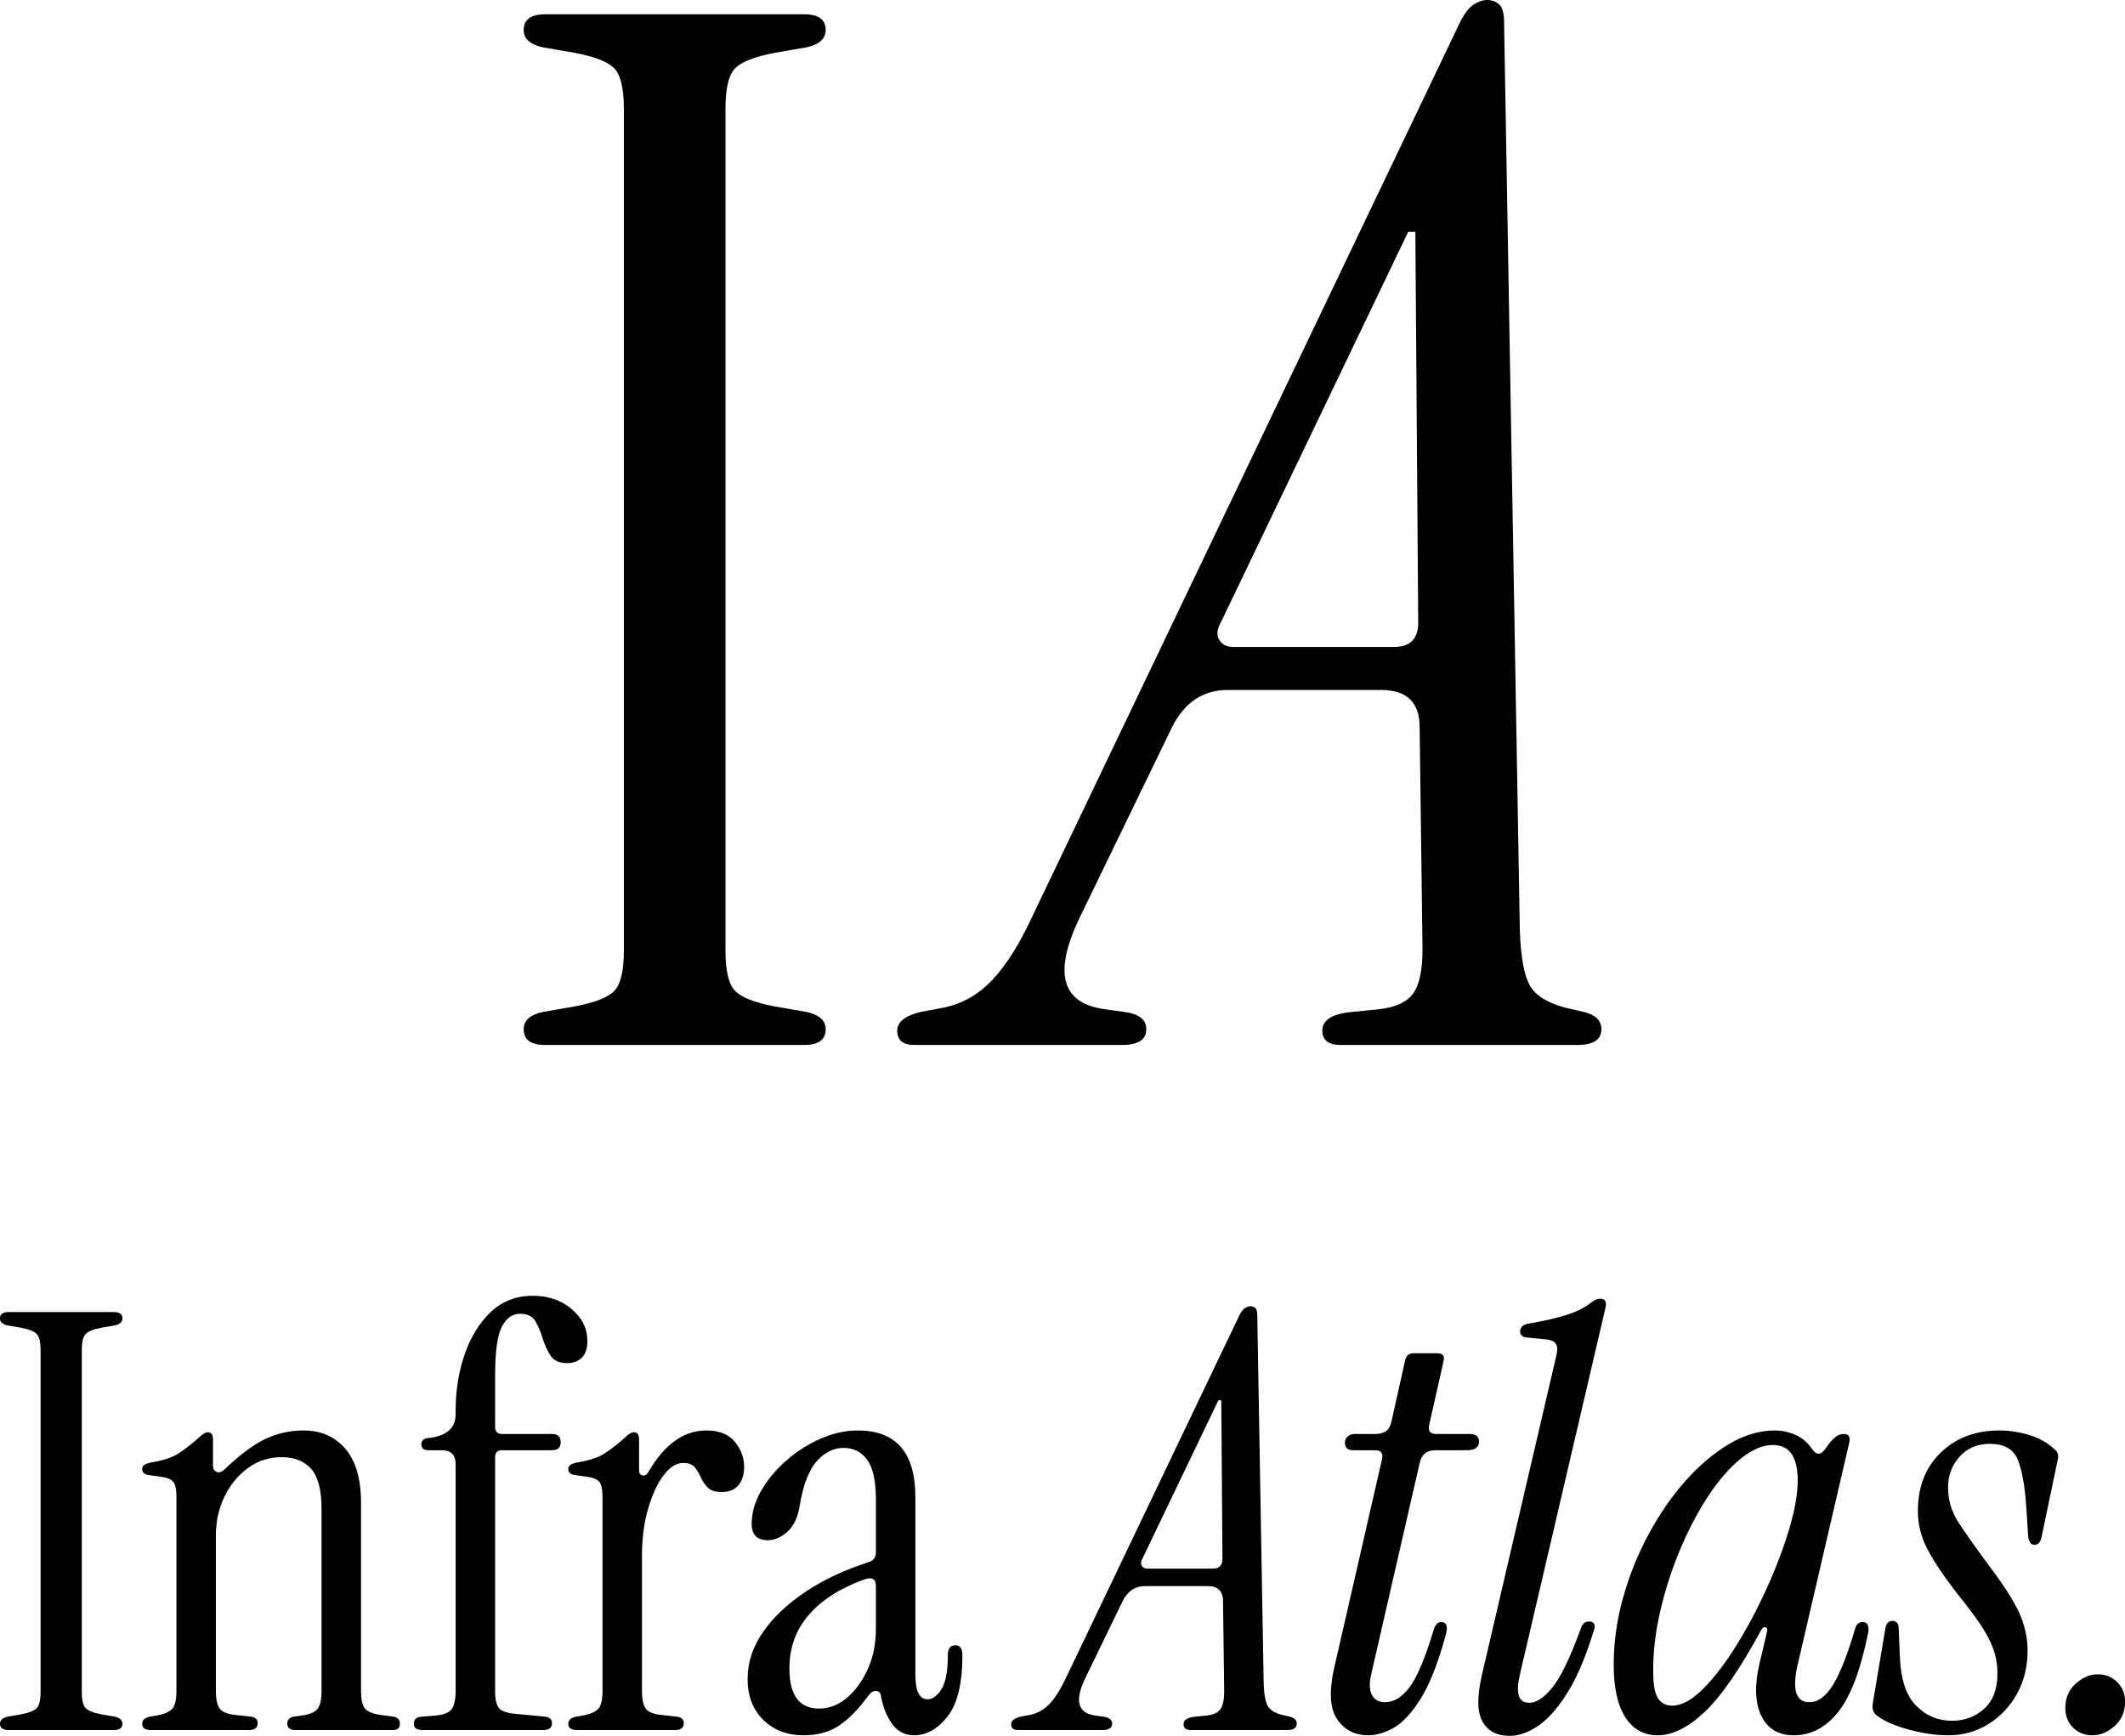
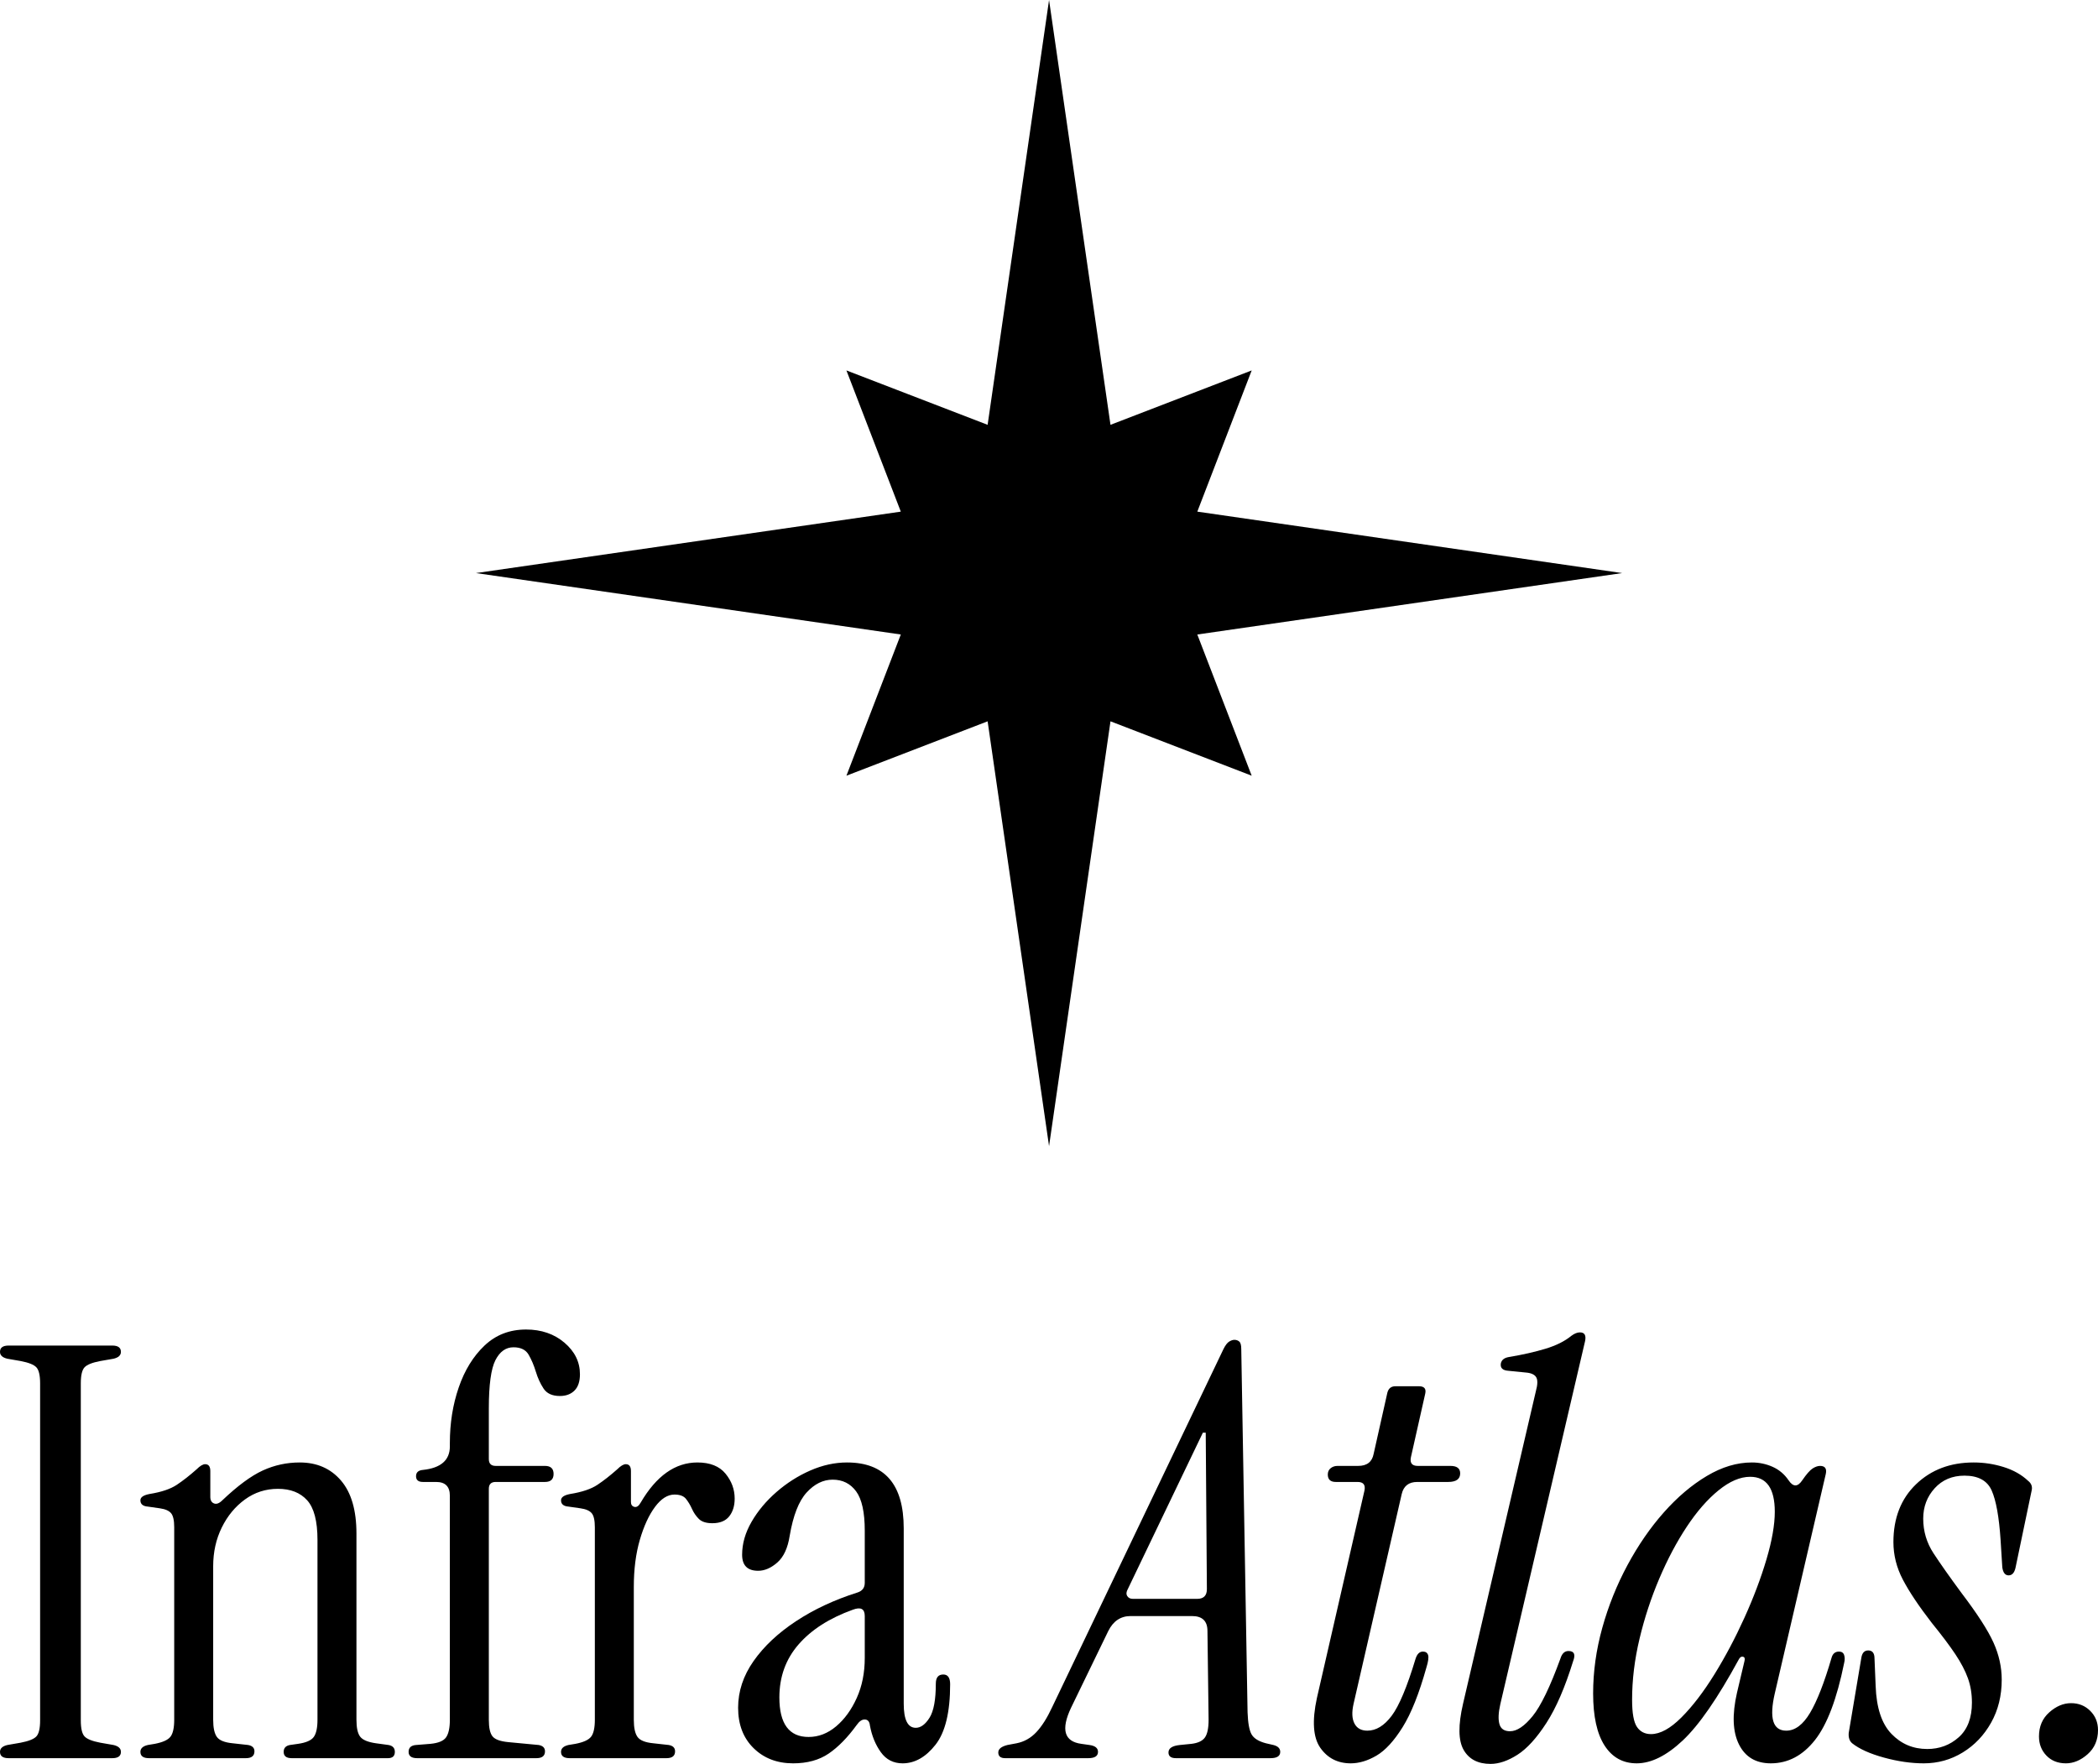
- <svg xmlns="http://www.w3.org/2000/svg" viewBox="0 0 203.39 166.11">
-   <g transform="translate(47.52,100.00) scale(0.13699)">
-     <path d="M215 0L34 0Q19 0 19-11Q19-20 32-23L55-27Q76-31 82.50-38Q89-45 89-66L89-654Q89-675 82.50-682Q76-689 55-693L32-697Q19-700 19-709Q19-720 34-720L215-720Q230-720 230-709Q230-700 217-697L194-693Q173-689 166.50-682Q160-675 160-654L160-66Q160-45 166.50-38Q173-31 194-27L217-23Q230-20 230-11Q230 0 215 0" fill="currentColor" />
-     <path d="M437 0L292 0Q280 0 280-10Q280-19 296-23L312-26Q332-30 346.50-45.50Q361-61 374-89L673-714Q678-724 683-727Q688-730 692-730Q697-730 700.50-727Q704-724 704-714L715-80Q716-52 722-41.50Q728-31 747-26L760-23Q772-20 772-11Q772 0 755 0L590 0Q577 0 577-10Q577-21 597-23L617-25Q634-27 640.50-36Q647-45 647-67L645-222Q645-248 618-248L511-248Q485-248 472-222L407-88Q380-31 425-25L439-23Q454-21 454-11Q454 0 437 0M515-278L627-278Q644-278 644-295L642-568L637-568L506-295Q502-288 505-283Q508-278 515-278" fill="currentColor" />
+ <svg xmlns="http://www.w3.org/2000/svg" viewBox="0 0 183.05 153.90">
+   <g transform="translate(91.53,50.00) scale(0.5)">
+     <path d="M0.00 -100.00L10.72 -25.87L35.36 -35.36L25.87 -10.72L100.00 -0.00L25.87 10.72L35.36 35.36L10.72 25.87L0.00 100.00L-10.72 25.87L-35.36 35.36L-25.87 10.72L-100.00 0.00L-25.87 -10.72L-35.36 -35.36L-10.72 -25.87Z" fill="currentColor" />
  </g>
-   <g transform="translate(-1.06,165.56) scale(0.05556)">
+   <g transform="translate(-0.95,153.40) scale(0.05)">
    <path d="M215 0L34 0Q19 0 19-11Q19-20 32-23L55-27Q76-31 82.50-38Q89-45 89-66L89-654Q89-675 82.50-682Q76-689 55-693L32-697Q19-700 19-709Q19-720 34-720L215-720Q230-720 230-709Q230-700 217-697L194-693Q173-689 166.50-682Q160-675 160-654L160-66Q160-45 166.50-38Q173-31 194-27L217-23Q230-20 230-11Q230 0 215 0M448 0L279 0Q264 0 264-11Q264-20 277-23L289-25Q310-29 316.50-37.50Q323-46 323-67L323-403Q323-421 317.50-427.50Q312-434 298-436L277-439Q264-440 264-450Q264-458 280-461Q311-466 327.50-477Q344-488 362-504Q371-513 377-513Q386-513 386-501L386-456Q386-447 392.50-444.50Q399-442 407-450Q447-488 477.50-502Q508-516 542-516Q587-516 614-484.50Q641-453 641-392L641-67Q641-46 647.50-37.50Q654-29 675-26L697-23Q708-21 708-11Q708 0 696 0L528 0Q514 0 514-11Q514-21 525-23L539-25Q560-28 566.50-37Q573-46 573-67L573-381Q573-430 555-450Q537-470 504-470Q472-470 446.50-451.50Q421-433 406-402.50Q391-372 391-335L391-67Q391-46 397.50-37Q404-28 425-26L452-23Q463-21 463-12Q463 0 448 0M804-67L804-458Q804-482 780-482L757-482Q745-482 745-492Q745-502 757-503Q804-508 804-544L804-550Q804-602 819.50-647Q835-692 864.50-720Q894-748 937-748Q977-748 1004-725Q1031-702 1031-670Q1031-651 1021.50-641.50Q1012-632 996-632Q976-632 967.50-645Q959-658 954-674.50Q949-691 941.50-704Q934-717 915-717Q895-717 883.50-694.50Q872-672 872-610L872-522Q872-510 884-510L970-510Q985-510 985-496Q985-482 970-482L884-482Q872-482 872-470L872-67Q872-46 878.50-38Q885-30 906-28L959-23Q970-21 970-12Q970 0 955 0L747 0Q732 0 732-11Q732-22 745-23L770-25Q791-27 797.50-36.50Q804-46 804-67M1137-446Q1178-516 1236-516Q1269-516 1285-496.50Q1301-477 1301-453Q1301-434 1291.50-422Q1282-410 1262-410Q1246-410 1238.50-417.50Q1231-425 1226.50-435Q1222-445 1216-452.50Q1210-460 1196-460Q1178-460 1162-438.50Q1146-417 1135.50-381Q1125-345 1125-299L1125-67Q1125-46 1131.50-37Q1138-28 1159-26L1186-23Q1197-21 1197-12Q1197 0 1182 0L1013 0Q998 0 998-11Q998-20 1011-23L1023-25Q1044-29 1050.50-37.50Q1057-46 1057-67L1057-403Q1057-421 1051.50-427.50Q1046-434 1032-436L1011-439Q998-440 998-450Q998-458 1014-461Q1045-466 1061.50-477Q1078-488 1096-504Q1105-513 1111-513Q1120-513 1120-501L1120-447Q1120-440 1126-438.50Q1132-437 1137-446M1403 9Q1361 9 1334-17.50Q1307-44 1307-88Q1307-131 1334-169.50Q1361-208 1408-239Q1455-270 1515-289Q1528-293 1528-306L1528-397Q1528-445 1513-465.50Q1498-486 1472-486Q1447-486 1426.50-463.50Q1406-441 1397-388Q1392-356 1375.50-341.50Q1359-327 1342-327Q1314-327 1314-355Q1314-384 1330.50-412.50Q1347-441 1374-464.50Q1401-488 1433-502Q1465-516 1497-516Q1596-516 1596-401L1596-95Q1596-53 1617-53Q1630-53 1641-70.50Q1652-88 1652-130Q1652-146 1665-146Q1677-146 1677-129Q1677-56 1651.50-23.50Q1626 9 1594 9Q1570 9 1556-10.50Q1542-30 1537-57Q1536-67 1528.50-67.50Q1521-68 1514-58Q1490-25 1465-8Q1440 9 1403 9M1430-37Q1456-37 1478-55.50Q1500-74 1514-105Q1528-136 1528-175L1528-248Q1528-267 1507-259Q1446-237 1412.50-198.50Q1379-160 1379-106Q1379-37 1430-37" fill="currentColor" />
    <path d="M1918 0L1773 0Q1761 0 1761-10Q1761-19 1777-23L1793-26Q1813-30 1827.50-45.50Q1842-61 1855-89L2154-714Q2159-724 2164-727Q2169-730 2173-730Q2178-730 2181.50-727Q2185-724 2185-714L2196-80Q2197-52 2203-41.50Q2209-31 2228-26L2241-23Q2253-20 2253-11Q2253 0 2236 0L2071 0Q2058 0 2058-10Q2058-21 2078-23L2098-25Q2115-27 2121.50-36Q2128-45 2128-67L2126-222Q2126-248 2099-248L1992-248Q1966-248 1953-222L1888-88Q1861-31 1906-25L1920-23Q1935-21 1935-11Q1935 0 1918 0M1996-278L2108-278Q2125-278 2125-295L2123-568L2118-568L1987-295Q1983-288 1986-283Q1989-278 1996-278M2376 9Q2342 9 2323-18Q2304-45 2317-105L2400-467Q2403-482 2388-482L2350-482Q2336-482 2336-495Q2336-502 2341-506Q2346-510 2353-510L2389-510Q2412-510 2416-531L2440-638Q2443-649 2454-649L2495-649Q2509-649 2506-636L2481-525Q2478-510 2493-510L2550-510Q2567-510 2567-497Q2567-482 2546-482L2492-482Q2470-482 2465-461L2381-95Q2376-73 2382.50-60.50Q2389-48 2405-48Q2428-48 2447.50-74Q2467-100 2489-173Q2493-186 2502-186Q2509-186 2511-180Q2513-174 2508-158Q2489-90 2466.50-54Q2444-18 2421-4.50Q2398 9 2376 9M2620 10Q2587 10 2573-14.50Q2559-39 2572-95L2699-640Q2704-658 2699.50-665Q2695-672 2681-673L2651-676Q2636-677 2638-689Q2640-698 2652-700Q2688-706 2716-714.50Q2744-723 2761-737Q2769-743 2776-743Q2788-743 2785-728L2637-94Q2632-72 2635.50-59.50Q2639-47 2654-47Q2672-47 2693.50-73.50Q2715-100 2742-174Q2746-187 2756-187Q2771-187 2764-169Q2743-101 2717.50-61.50Q2692-22 2667-6Q2642 10 2620 10M2875 9Q2839 9 2819-22Q2799-53 2799-113Q2799-170 2815-227.50Q2831-285 2859-337Q2887-389 2922.50-429Q2958-469 2997.50-492.50Q3037-516 3076-516Q3095-516 3112-508.50Q3129-501 3140-485Q3146-476 3152-476Q3158-476 3164-485Q3175-501 3182-505.50Q3189-510 3195-510Q3208-510 3205-496L3116-113Q3101-48 3136-48Q3159-48 3177.50-79Q3196-110 3215-175Q3218-186 3228-186Q3235-186 3237-180Q3239-174 3237-166Q3218-72 3186-31.50Q3154 9 3109 9Q3070 9 3053.50-24Q3037-57 3050-114L3063-169Q3065-176 3060.50-177Q3056-178 3053-172Q2998-71 2955.50-31Q2913 9 2875 9M2900-42Q2924-42 2953-71Q2982-100 3010.50-146Q3039-192 3063-245Q3087-298 3101.50-347Q3116-396 3116-430Q3116-491 3073-491Q3047-491 3018-467.50Q2989-444 2962.50-404Q2936-364 2914.50-313.50Q2893-263 2880-208.50Q2867-154 2867-102Q2867-67 2875.50-54.50Q2884-42 2900-42M3376 9Q3343 9 3306.50-1Q3270-11 3251-26Q3244-32 3245-44L3267-175Q3269-188 3279-188Q3290-188 3290-174L3292-126Q3294-69 3319.50-42.50Q3345-16 3382-16Q3414-16 3437-36.50Q3460-57 3460-97Q3460-120 3453-139.50Q3446-159 3431-181.50Q3416-204 3390-236Q3356-280 3339.50-311.50Q3323-343 3323-377Q3323-440 3362.50-478Q3402-516 3463-516Q3490-516 3515.50-508Q3541-500 3558-484Q3567-477 3564-466L3536-332Q3533-319 3524-319Q3515-319 3513-333L3510-381Q3506-441 3494.50-467Q3483-493 3447-493Q3415-493 3395-471Q3375-449 3375-418Q3375-385 3393-357.50Q3411-330 3442-288Q3483-234 3497.50-202Q3512-170 3512-137Q3512-95 3493.50-62Q3475-29 3444-10Q3413 9 3376 9M3624 9Q3603 9 3590-4.50Q3577-18 3577-38Q3577-64 3595-80Q3613-96 3633-96Q3653-96 3666.50-82.50Q3680-69 3680-49Q3680-23 3662-7Q3644 9 3624 9" fill="currentColor" />
  </g>
</svg>
